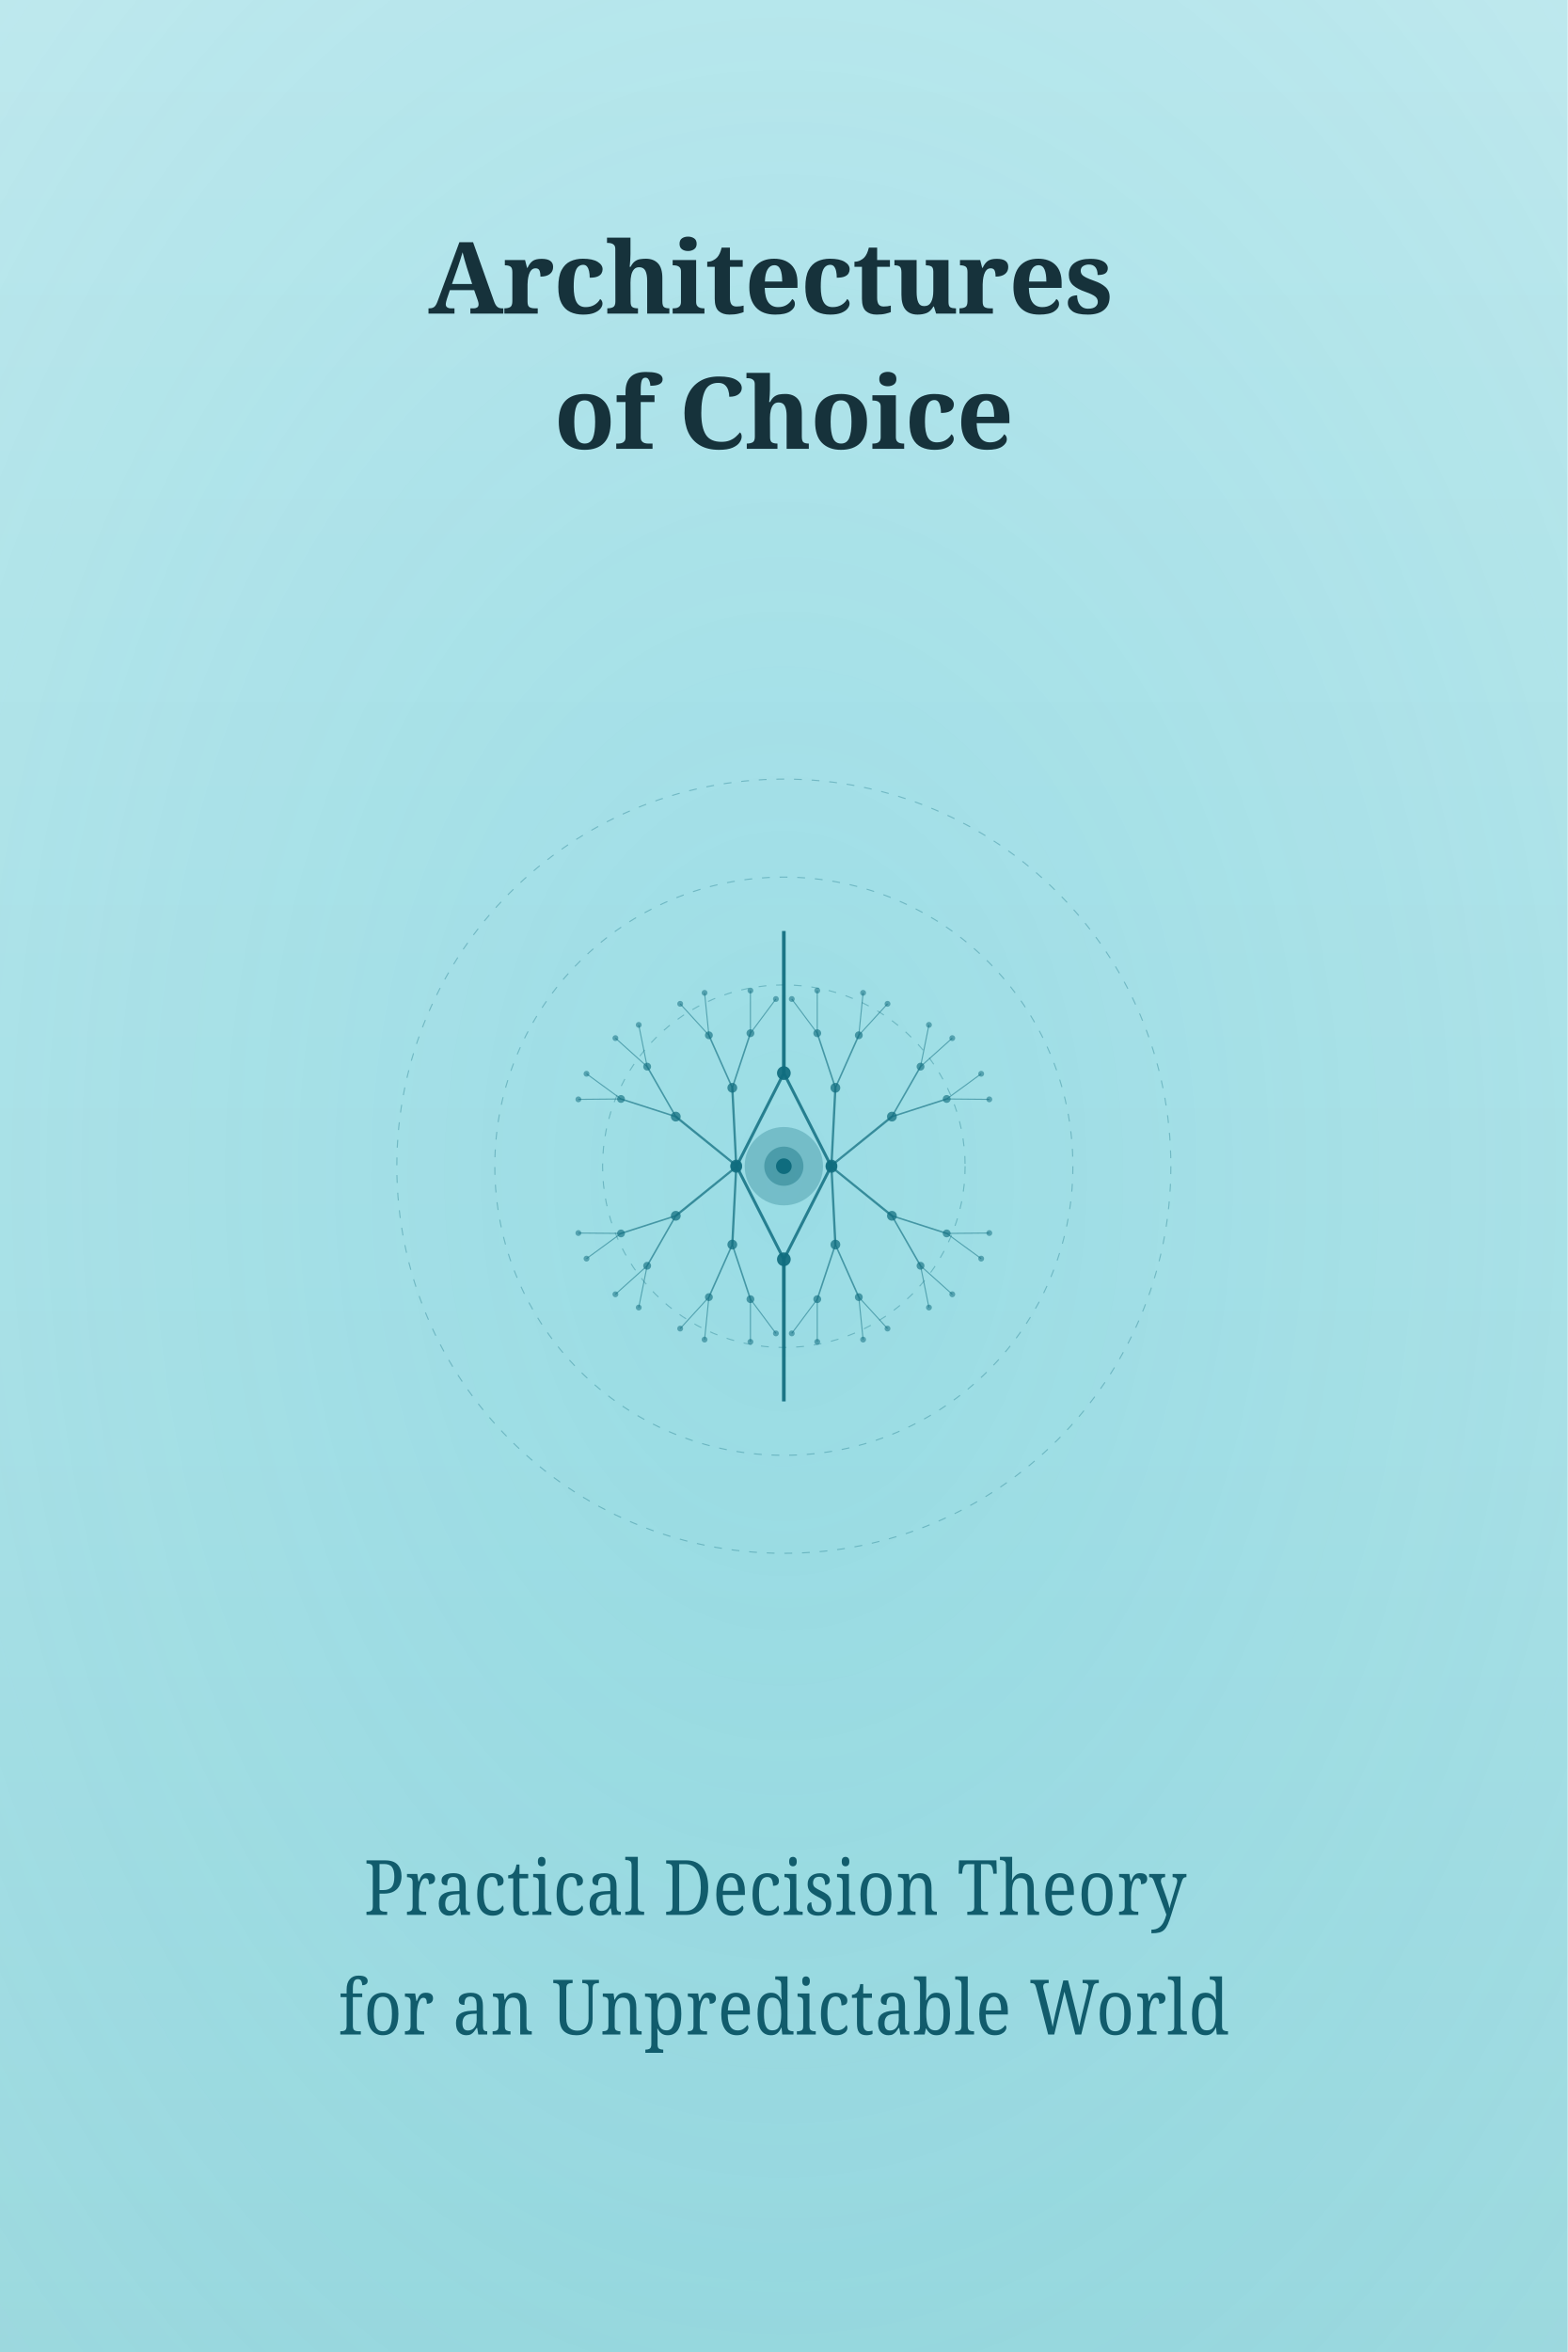
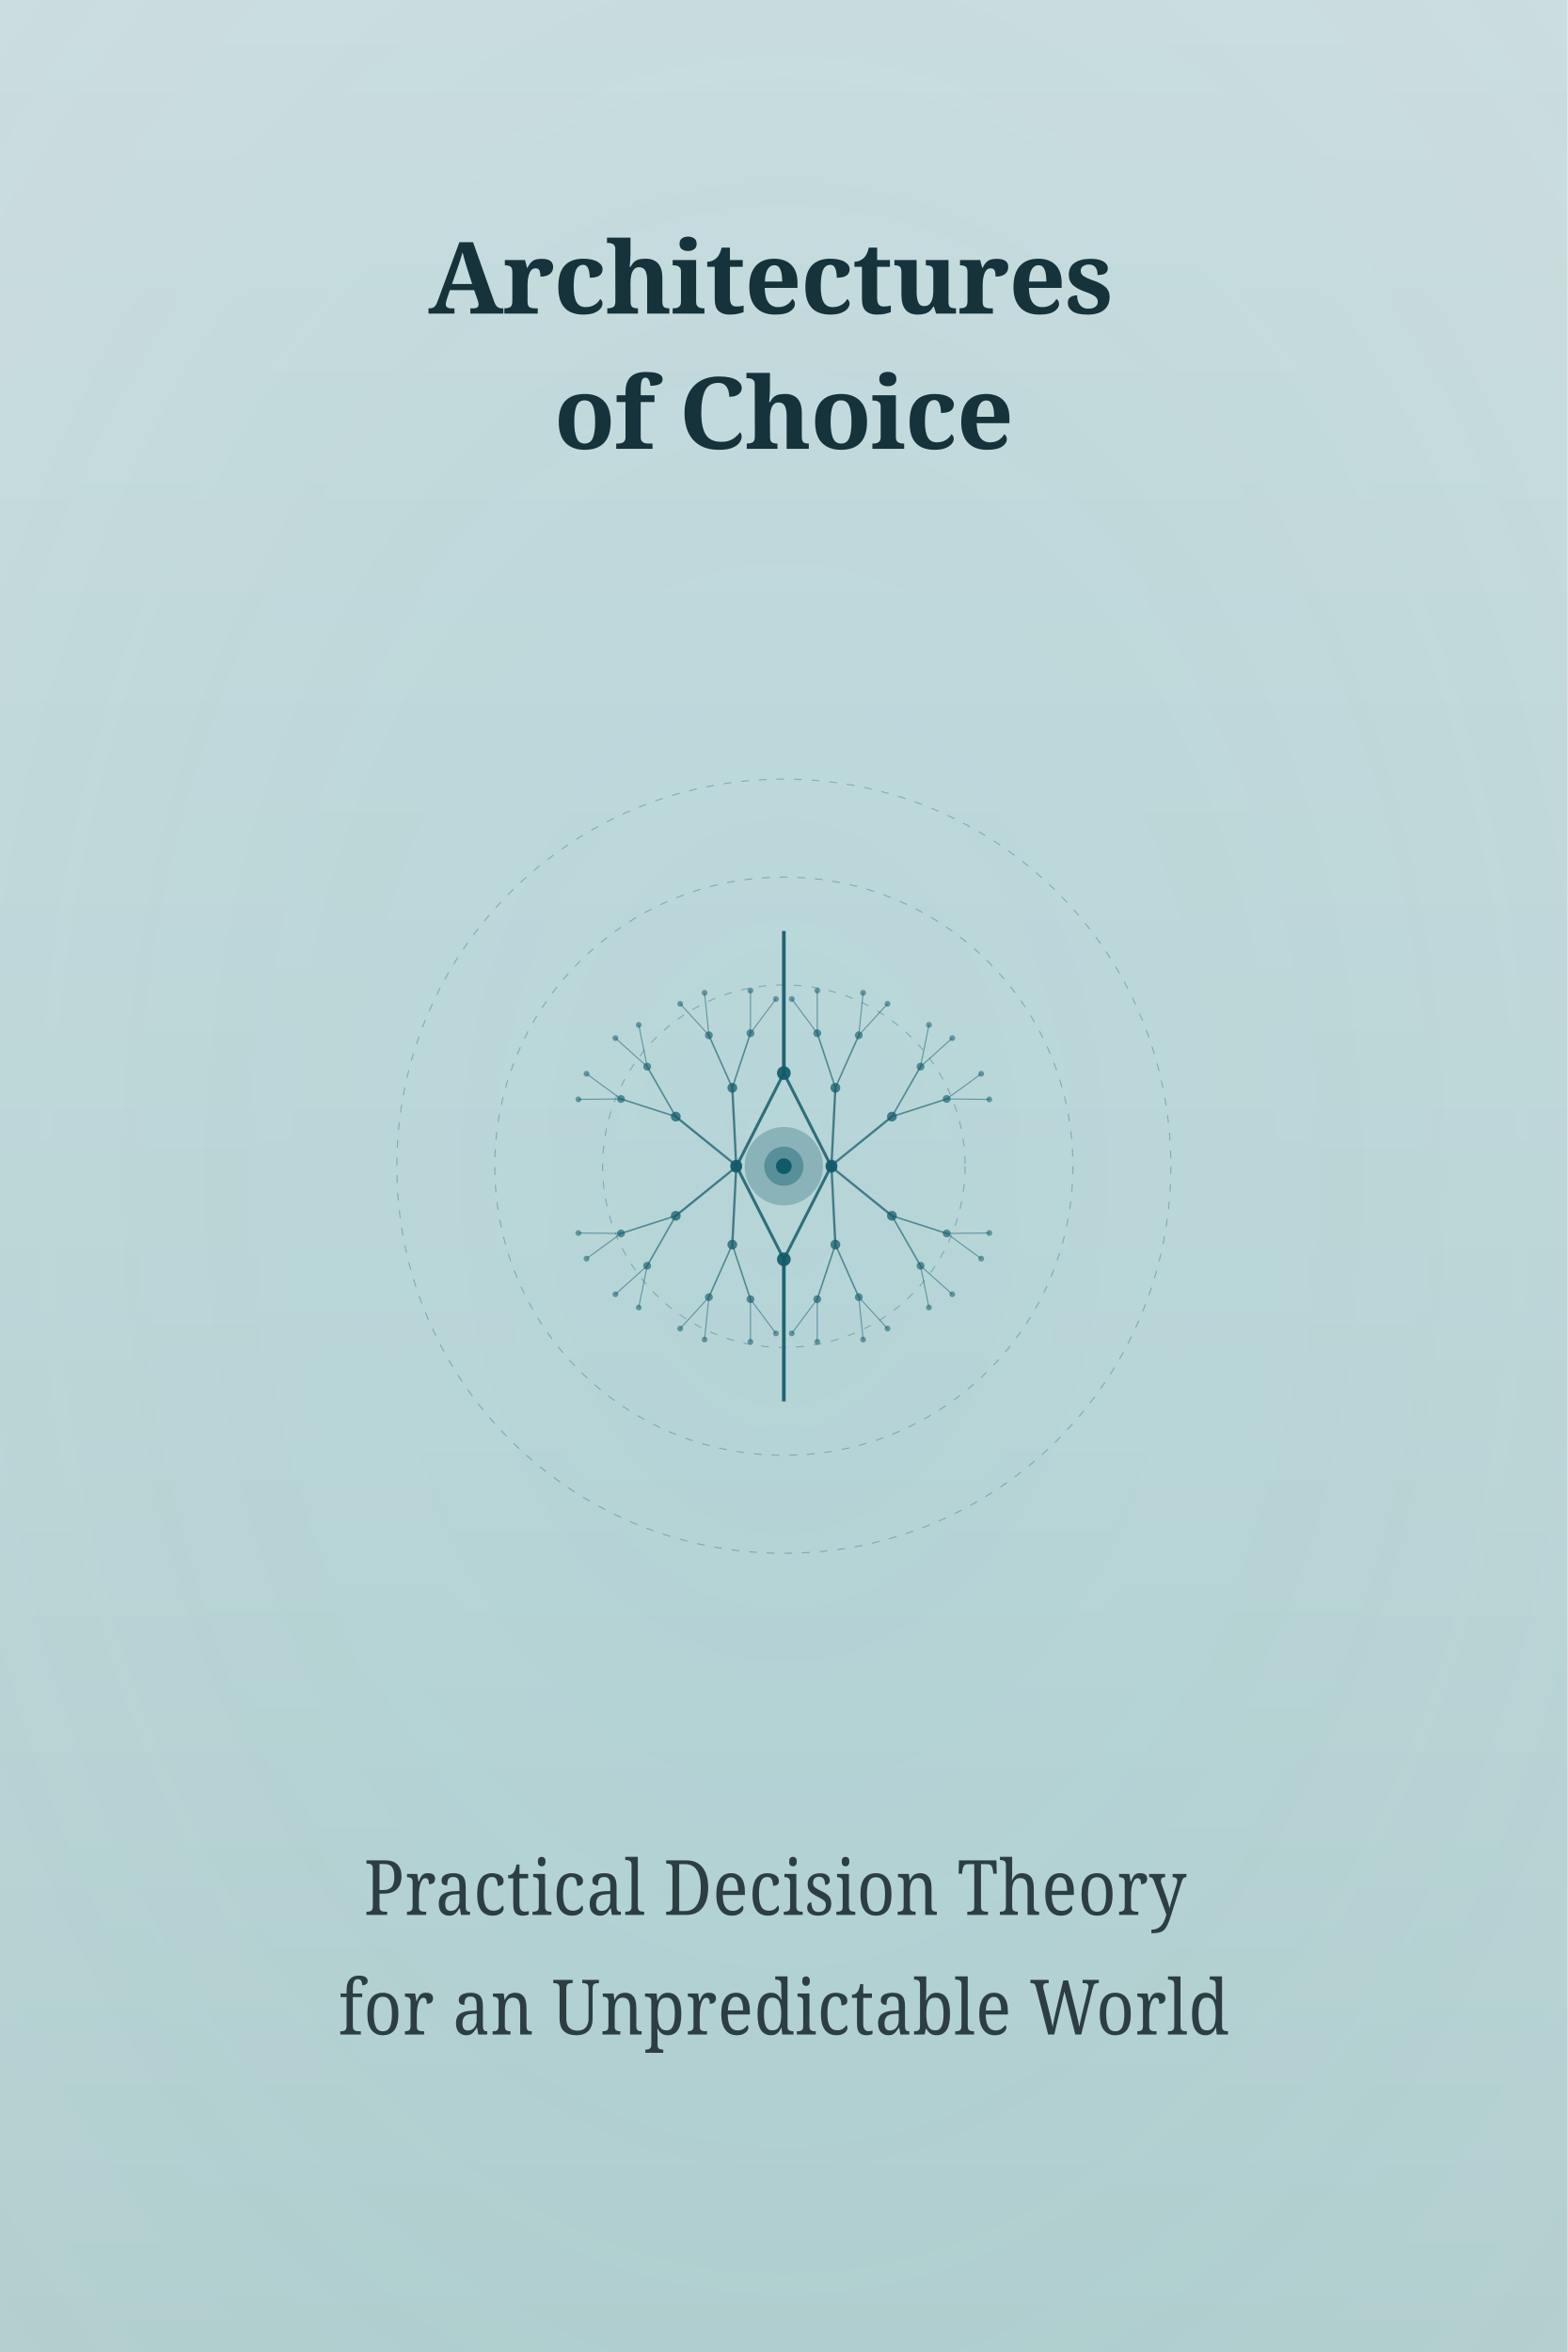
<svg xmlns="http://www.w3.org/2000/svg" viewBox="0 0 1600 2400" width="100%" height="100%">
  <defs>
    <linearGradient id="bg-architectures-of-choice" x1="0%" y1="0%" x2="0%" y2="100%">
-       <stop offset="0%" stop-color="#c5eaee" />
-       <stop offset="60%" stop-color="#b4e3e7" />
-       <stop offset="100%" stop-color="#a2dadf" />
+       <stop offset="0%" stop-color="#cddddf" />
+       <stop offset="60%" stop-color="#c0d6d7" />
+       <stop offset="100%" stop-color="#b4cfcf" />
    </linearGradient>
    <radialGradient id="halo-architectures-of-choice" cx="50%" cy="50%" r="75%">
-       <stop offset="0%" stop-color="#06b6d4" stop-opacity="0.16" />
-       <stop offset="55%" stop-color="#06b6d4" stop-opacity="0.09" />
-       <stop offset="100%" stop-color="#06b6d4" stop-opacity="0.03" />
+       <stop offset="0%" stop-color="#06b6d4" stop-opacity="0.06" />
+       <stop offset="55%" stop-color="#06b6d4" stop-opacity="0.03" />
+       <stop offset="100%" stop-color="#06b6d4" stop-opacity="0.00" />
    </radialGradient>
  </defs>
  <rect width="1600" height="2400" fill="url(#bg-architectures-of-choice)" />
  <rect width="1600" height="2400" fill="url(#halo-architectures-of-choice)" />
  <g text-anchor="middle">
    <text x="800" y="320" font-family="'Literata', Georgia, serif" font-size="102" font-weight="700" letter-spacing="-0.01em" fill="#16323b">
      <tspan x="800" dy="0">Architectures</tspan>
      <tspan x="800" dy="138">of Choice</tspan>
    </text>
  </g>
  <g class="emblem-choice" transform="translate(0, -210)">
-     <circle cx="800" cy="1400" r="185" stroke="#0f6c7e" stroke-width="1.1" stroke-dasharray="8,10" fill="none" opacity="0.34" />
-     <circle cx="800" cy="1400" r="295" stroke="#0f6c7e" stroke-width="1.1" stroke-dasharray="8,10" fill="none" opacity="0.34" />
-     <circle cx="800" cy="1400" r="395" stroke="#0f6c7e" stroke-width="1.1" stroke-dasharray="8,10" fill="none" opacity="0.34" />
-     <line x1="800.0" y1="1640.0" x2="800.0" y2="1495.0" stroke="#0f6c7e" stroke-width="3.7" opacity="0.92" />
-     <circle cx="800.0" cy="1495.0" r="7.0" fill="#0f6c7e" opacity="0.92" />
-     <line x1="800.0" y1="1495.0" x2="751.4" y2="1399.3" stroke="#0f6c7e" stroke-width="3.0" opacity="0.83" />
-     <circle cx="751.4" cy="1399.3" r="6.0" fill="#0f6c7e" opacity="0.83" />
-     <line x1="751.4" y1="1399.3" x2="689.7" y2="1349.4" stroke="#0f6c7e" stroke-width="2.3" opacity="0.72" />
-     <circle cx="689.7" cy="1349.4" r="5.0" fill="#0f6c7e" opacity="0.72" />
-     <line x1="689.7" y1="1349.4" x2="633.8" y2="1331.4" stroke="#0f6c7e" stroke-width="1.6" opacity="0.62" />
-     <circle cx="633.8" cy="1331.4" r="4.0" fill="#0f6c7e" opacity="0.62" />
-     <line x1="633.8" y1="1331.4" x2="590.3" y2="1331.8" stroke="#0f6c7e" stroke-width="1.1" opacity="0.52" />
-     <circle cx="590.3" cy="1331.8" r="3.0" fill="#0f6c7e" opacity="0.52" />
-     <line x1="633.8" y1="1331.4" x2="598.6" y2="1305.7" stroke="#0f6c7e" stroke-width="1.1" opacity="0.52" />
-     <circle cx="598.6" cy="1305.7" r="3.0" fill="#0f6c7e" opacity="0.52" />
-     <line x1="689.7" y1="1349.4" x2="660.5" y2="1298.4" stroke="#0f6c7e" stroke-width="1.6" opacity="0.62" />
-     <circle cx="660.5" cy="1298.4" r="4.0" fill="#0f6c7e" opacity="0.62" />
-     <line x1="660.5" y1="1298.4" x2="628.1" y2="1269.3" stroke="#0f6c7e" stroke-width="1.1" opacity="0.52" />
-     <circle cx="628.1" cy="1269.3" r="3.0" fill="#0f6c7e" opacity="0.52" />
-     <line x1="660.5" y1="1298.4" x2="651.9" y2="1255.8" stroke="#0f6c7e" stroke-width="1.1" opacity="0.52" />
-     <circle cx="651.9" cy="1255.8" r="3.0" fill="#0f6c7e" opacity="0.52" />
-     <line x1="751.4" y1="1399.3" x2="747.4" y2="1320.0" stroke="#0f6c7e" stroke-width="2.3" opacity="0.72" />
-     <circle cx="747.4" cy="1320.0" r="5.0" fill="#0f6c7e" opacity="0.72" />
-     <line x1="747.4" y1="1320.0" x2="723.5" y2="1266.4" stroke="#0f6c7e" stroke-width="1.6" opacity="0.62" />
-     <circle cx="723.5" cy="1266.4" r="4.0" fill="#0f6c7e" opacity="0.62" />
-     <line x1="723.5" y1="1266.4" x2="694.2" y2="1234.3" stroke="#0f6c7e" stroke-width="1.1" opacity="0.52" />
-     <circle cx="694.2" cy="1234.3" r="3.0" fill="#0f6c7e" opacity="0.52" />
-     <line x1="723.5" y1="1266.4" x2="719.1" y2="1223.1" stroke="#0f6c7e" stroke-width="1.1" opacity="0.52" />
-     <circle cx="719.1" cy="1223.1" r="3.0" fill="#0f6c7e" opacity="0.52" />
-     <line x1="747.4" y1="1320.0" x2="765.9" y2="1264.3" stroke="#0f6c7e" stroke-width="1.6" opacity="0.62" />
-     <circle cx="765.9" cy="1264.3" r="4.0" fill="#0f6c7e" opacity="0.62" />
-     <line x1="765.9" y1="1264.3" x2="765.9" y2="1220.8" stroke="#0f6c7e" stroke-width="1.1" opacity="0.52" />
-     <circle cx="765.9" cy="1220.8" r="3.0" fill="#0f6c7e" opacity="0.52" />
-     <line x1="765.9" y1="1264.3" x2="791.9" y2="1229.4" stroke="#0f6c7e" stroke-width="1.1" opacity="0.52" />
-     <circle cx="791.9" cy="1229.4" r="3.0" fill="#0f6c7e" opacity="0.52" />
-     <line x1="800.0" y1="1495.0" x2="848.6" y2="1399.3" stroke="#0f6c7e" stroke-width="3.0" opacity="0.83" />
-     <circle cx="848.6" cy="1399.3" r="6.0" fill="#0f6c7e" opacity="0.83" />
-     <line x1="848.6" y1="1399.3" x2="852.6" y2="1320.0" stroke="#0f6c7e" stroke-width="2.3" opacity="0.72" />
-     <circle cx="852.6" cy="1320.0" r="5.0" fill="#0f6c7e" opacity="0.72" />
-     <line x1="852.6" y1="1320.0" x2="834.1" y2="1264.3" stroke="#0f6c7e" stroke-width="1.6" opacity="0.62" />
-     <circle cx="834.1" cy="1264.3" r="4.0" fill="#0f6c7e" opacity="0.62" />
-     <line x1="834.1" y1="1264.3" x2="808.1" y2="1229.4" stroke="#0f6c7e" stroke-width="1.1" opacity="0.52" />
-     <circle cx="808.1" cy="1229.4" r="3.0" fill="#0f6c7e" opacity="0.52" />
-     <line x1="834.1" y1="1264.3" x2="834.1" y2="1220.8" stroke="#0f6c7e" stroke-width="1.1" opacity="0.52" />
-     <circle cx="834.1" cy="1220.8" r="3.0" fill="#0f6c7e" opacity="0.52" />
-     <line x1="852.6" y1="1320.0" x2="876.5" y2="1266.4" stroke="#0f6c7e" stroke-width="1.6" opacity="0.62" />
-     <circle cx="876.5" cy="1266.4" r="4.0" fill="#0f6c7e" opacity="0.62" />
-     <line x1="876.5" y1="1266.4" x2="880.9" y2="1223.1" stroke="#0f6c7e" stroke-width="1.1" opacity="0.52" />
-     <circle cx="880.9" cy="1223.1" r="3.0" fill="#0f6c7e" opacity="0.52" />
-     <line x1="876.5" y1="1266.4" x2="905.8" y2="1234.3" stroke="#0f6c7e" stroke-width="1.1" opacity="0.52" />
-     <circle cx="905.8" cy="1234.3" r="3.0" fill="#0f6c7e" opacity="0.52" />
-     <line x1="848.6" y1="1399.3" x2="910.3" y2="1349.4" stroke="#0f6c7e" stroke-width="2.3" opacity="0.72" />
-     <circle cx="910.3" cy="1349.4" r="5.0" fill="#0f6c7e" opacity="0.72" />
-     <line x1="910.3" y1="1349.4" x2="939.5" y2="1298.4" stroke="#0f6c7e" stroke-width="1.6" opacity="0.62" />
-     <circle cx="939.5" cy="1298.4" r="4.0" fill="#0f6c7e" opacity="0.62" />
-     <line x1="939.5" y1="1298.4" x2="948.1" y2="1255.8" stroke="#0f6c7e" stroke-width="1.1" opacity="0.52" />
-     <circle cx="948.1" cy="1255.8" r="3.0" fill="#0f6c7e" opacity="0.52" />
-     <line x1="939.5" y1="1298.4" x2="971.9" y2="1269.3" stroke="#0f6c7e" stroke-width="1.1" opacity="0.52" />
-     <circle cx="971.9" cy="1269.3" r="3.0" fill="#0f6c7e" opacity="0.52" />
-     <line x1="910.3" y1="1349.4" x2="966.2" y2="1331.4" stroke="#0f6c7e" stroke-width="1.6" opacity="0.62" />
-     <circle cx="966.2" cy="1331.4" r="4.0" fill="#0f6c7e" opacity="0.62" />
-     <line x1="966.2" y1="1331.4" x2="1001.4" y2="1305.7" stroke="#0f6c7e" stroke-width="1.1" opacity="0.52" />
-     <circle cx="1001.4" cy="1305.7" r="3.0" fill="#0f6c7e" opacity="0.52" />
-     <line x1="966.2" y1="1331.4" x2="1009.7" y2="1331.8" stroke="#0f6c7e" stroke-width="1.1" opacity="0.52" />
-     <circle cx="1009.7" cy="1331.8" r="3.0" fill="#0f6c7e" opacity="0.52" />
-     <line x1="800.0" y1="1160.0" x2="800.0" y2="1305.0" stroke="#0f6c7e" stroke-width="3.7" opacity="0.92" />
-     <circle cx="800.0" cy="1305.0" r="7.0" fill="#0f6c7e" opacity="0.92" />
-     <line x1="800.0" y1="1305.0" x2="848.6" y2="1400.7" stroke="#0f6c7e" stroke-width="3.0" opacity="0.83" />
-     <circle cx="848.6" cy="1400.7" r="6.0" fill="#0f6c7e" opacity="0.83" />
-     <line x1="848.6" y1="1400.7" x2="910.3" y2="1450.6" stroke="#0f6c7e" stroke-width="2.3" opacity="0.72" />
-     <circle cx="910.3" cy="1450.6" r="5.0" fill="#0f6c7e" opacity="0.72" />
-     <line x1="910.3" y1="1450.6" x2="966.2" y2="1468.6" stroke="#0f6c7e" stroke-width="1.6" opacity="0.62" />
-     <circle cx="966.2" cy="1468.6" r="4.0" fill="#0f6c7e" opacity="0.62" />
-     <line x1="966.2" y1="1468.6" x2="1009.7" y2="1468.2" stroke="#0f6c7e" stroke-width="1.1" opacity="0.52" />
-     <circle cx="1009.7" cy="1468.2" r="3.0" fill="#0f6c7e" opacity="0.52" />
-     <line x1="966.2" y1="1468.6" x2="1001.4" y2="1494.3" stroke="#0f6c7e" stroke-width="1.1" opacity="0.52" />
-     <circle cx="1001.4" cy="1494.3" r="3.0" fill="#0f6c7e" opacity="0.52" />
-     <line x1="910.3" y1="1450.6" x2="939.5" y2="1501.6" stroke="#0f6c7e" stroke-width="1.6" opacity="0.62" />
-     <circle cx="939.5" cy="1501.6" r="4.0" fill="#0f6c7e" opacity="0.62" />
-     <line x1="939.5" y1="1501.6" x2="971.9" y2="1530.7" stroke="#0f6c7e" stroke-width="1.1" opacity="0.52" />
-     <circle cx="971.9" cy="1530.7" r="3.0" fill="#0f6c7e" opacity="0.52" />
-     <line x1="939.5" y1="1501.6" x2="948.1" y2="1544.2" stroke="#0f6c7e" stroke-width="1.1" opacity="0.52" />
-     <circle cx="948.1" cy="1544.2" r="3.0" fill="#0f6c7e" opacity="0.52" />
-     <line x1="848.6" y1="1400.7" x2="852.6" y2="1480.0" stroke="#0f6c7e" stroke-width="2.3" opacity="0.72" />
-     <circle cx="852.6" cy="1480.0" r="5.0" fill="#0f6c7e" opacity="0.72" />
-     <line x1="852.6" y1="1480.0" x2="876.5" y2="1533.6" stroke="#0f6c7e" stroke-width="1.6" opacity="0.62" />
-     <circle cx="876.5" cy="1533.6" r="4.0" fill="#0f6c7e" opacity="0.62" />
-     <line x1="876.5" y1="1533.6" x2="905.8" y2="1565.7" stroke="#0f6c7e" stroke-width="1.1" opacity="0.52" />
-     <circle cx="905.8" cy="1565.7" r="3.0" fill="#0f6c7e" opacity="0.52" />
-     <line x1="876.5" y1="1533.6" x2="880.9" y2="1576.9" stroke="#0f6c7e" stroke-width="1.1" opacity="0.52" />
-     <circle cx="880.9" cy="1576.9" r="3.0" fill="#0f6c7e" opacity="0.52" />
-     <line x1="852.6" y1="1480.0" x2="834.1" y2="1535.7" stroke="#0f6c7e" stroke-width="1.6" opacity="0.62" />
-     <circle cx="834.1" cy="1535.7" r="4.0" fill="#0f6c7e" opacity="0.62" />
-     <line x1="834.1" y1="1535.7" x2="834.1" y2="1579.2" stroke="#0f6c7e" stroke-width="1.1" opacity="0.52" />
-     <circle cx="834.1" cy="1579.2" r="3.0" fill="#0f6c7e" opacity="0.52" />
-     <line x1="834.1" y1="1535.7" x2="808.1" y2="1570.6" stroke="#0f6c7e" stroke-width="1.1" opacity="0.52" />
-     <circle cx="808.1" cy="1570.6" r="3.0" fill="#0f6c7e" opacity="0.52" />
-     <line x1="800.0" y1="1305.0" x2="751.4" y2="1400.7" stroke="#0f6c7e" stroke-width="3.0" opacity="0.83" />
-     <circle cx="751.4" cy="1400.7" r="6.0" fill="#0f6c7e" opacity="0.83" />
-     <line x1="751.4" y1="1400.7" x2="747.4" y2="1480.0" stroke="#0f6c7e" stroke-width="2.3" opacity="0.72" />
-     <circle cx="747.4" cy="1480.0" r="5.0" fill="#0f6c7e" opacity="0.72" />
-     <line x1="747.4" y1="1480.0" x2="765.9" y2="1535.7" stroke="#0f6c7e" stroke-width="1.6" opacity="0.62" />
-     <circle cx="765.9" cy="1535.7" r="4.0" fill="#0f6c7e" opacity="0.62" />
-     <line x1="765.9" y1="1535.7" x2="791.9" y2="1570.6" stroke="#0f6c7e" stroke-width="1.1" opacity="0.52" />
-     <circle cx="791.9" cy="1570.6" r="3.0" fill="#0f6c7e" opacity="0.52" />
-     <line x1="765.9" y1="1535.7" x2="765.9" y2="1579.2" stroke="#0f6c7e" stroke-width="1.1" opacity="0.52" />
-     <circle cx="765.9" cy="1579.2" r="3.0" fill="#0f6c7e" opacity="0.52" />
-     <line x1="747.4" y1="1480.0" x2="723.5" y2="1533.6" stroke="#0f6c7e" stroke-width="1.6" opacity="0.62" />
-     <circle cx="723.5" cy="1533.6" r="4.0" fill="#0f6c7e" opacity="0.62" />
-     <line x1="723.5" y1="1533.6" x2="719.1" y2="1576.9" stroke="#0f6c7e" stroke-width="1.1" opacity="0.52" />
-     <circle cx="719.1" cy="1576.9" r="3.0" fill="#0f6c7e" opacity="0.52" />
-     <line x1="723.5" y1="1533.6" x2="694.2" y2="1565.7" stroke="#0f6c7e" stroke-width="1.1" opacity="0.52" />
-     <circle cx="694.2" cy="1565.7" r="3.0" fill="#0f6c7e" opacity="0.52" />
-     <line x1="751.4" y1="1400.7" x2="689.7" y2="1450.6" stroke="#0f6c7e" stroke-width="2.3" opacity="0.72" />
-     <circle cx="689.7" cy="1450.6" r="5.0" fill="#0f6c7e" opacity="0.72" />
-     <line x1="689.7" y1="1450.6" x2="660.5" y2="1501.6" stroke="#0f6c7e" stroke-width="1.6" opacity="0.62" />
-     <circle cx="660.5" cy="1501.6" r="4.0" fill="#0f6c7e" opacity="0.62" />
-     <line x1="660.5" y1="1501.6" x2="651.9" y2="1544.2" stroke="#0f6c7e" stroke-width="1.1" opacity="0.52" />
-     <circle cx="651.9" cy="1544.2" r="3.0" fill="#0f6c7e" opacity="0.52" />
-     <line x1="660.5" y1="1501.6" x2="628.1" y2="1530.7" stroke="#0f6c7e" stroke-width="1.1" opacity="0.52" />
-     <circle cx="628.1" cy="1530.7" r="3.0" fill="#0f6c7e" opacity="0.52" />
-     <line x1="689.7" y1="1450.6" x2="633.8" y2="1468.6" stroke="#0f6c7e" stroke-width="1.6" opacity="0.62" />
-     <circle cx="633.8" cy="1468.6" r="4.0" fill="#0f6c7e" opacity="0.62" />
-     <line x1="633.8" y1="1468.6" x2="598.6" y2="1494.3" stroke="#0f6c7e" stroke-width="1.1" opacity="0.52" />
-     <circle cx="598.6" cy="1494.3" r="3.0" fill="#0f6c7e" opacity="0.52" />
-     <line x1="633.8" y1="1468.6" x2="590.3" y2="1468.2" stroke="#0f6c7e" stroke-width="1.1" opacity="0.52" />
-     <circle cx="590.3" cy="1468.2" r="3.0" fill="#0f6c7e" opacity="0.52" />
-     <circle cx="800" cy="1400" r="40" fill="#0f6c7e" opacity="0.28" />
-     <circle cx="800" cy="1400" r="20" fill="#0f6c7e" opacity="0.41" />
-     <circle cx="800" cy="1400" r="8" fill="#0f6c7e" />
+     <circle cx="800" cy="1400" r="185" stroke="#115a69" stroke-width="1.1" stroke-dasharray="8,10" fill="none" opacity="0.34" />
+     <circle cx="800" cy="1400" r="295" stroke="#115a69" stroke-width="1.1" stroke-dasharray="8,10" fill="none" opacity="0.34" />
+     <circle cx="800" cy="1400" r="395" stroke="#115a69" stroke-width="1.1" stroke-dasharray="8,10" fill="none" opacity="0.34" />
+     <line x1="800.0" y1="1640.0" x2="800.0" y2="1495.0" stroke="#115a69" stroke-width="3.7" opacity="0.92" />
+     <circle cx="800.0" cy="1495.0" r="7.0" fill="#115a69" opacity="0.92" />
+     <line x1="800.0" y1="1495.0" x2="751.4" y2="1399.3" stroke="#115a69" stroke-width="3.0" opacity="0.83" />
+     <circle cx="751.4" cy="1399.3" r="6.0" fill="#115a69" opacity="0.83" />
+     <line x1="751.4" y1="1399.3" x2="689.7" y2="1349.4" stroke="#115a69" stroke-width="2.3" opacity="0.72" />
+     <circle cx="689.7" cy="1349.4" r="5.0" fill="#115a69" opacity="0.72" />
+     <line x1="689.7" y1="1349.4" x2="633.8" y2="1331.4" stroke="#115a69" stroke-width="1.6" opacity="0.62" />
+     <circle cx="633.8" cy="1331.4" r="4.0" fill="#115a69" opacity="0.62" />
+     <line x1="633.8" y1="1331.4" x2="590.3" y2="1331.8" stroke="#115a69" stroke-width="1.1" opacity="0.52" />
+     <circle cx="590.3" cy="1331.8" r="3.0" fill="#115a69" opacity="0.52" />
+     <line x1="633.8" y1="1331.4" x2="598.6" y2="1305.7" stroke="#115a69" stroke-width="1.1" opacity="0.52" />
+     <circle cx="598.6" cy="1305.7" r="3.0" fill="#115a69" opacity="0.52" />
+     <line x1="689.7" y1="1349.4" x2="660.5" y2="1298.4" stroke="#115a69" stroke-width="1.6" opacity="0.62" />
+     <circle cx="660.5" cy="1298.4" r="4.0" fill="#115a69" opacity="0.62" />
+     <line x1="660.5" y1="1298.4" x2="628.1" y2="1269.3" stroke="#115a69" stroke-width="1.1" opacity="0.52" />
+     <circle cx="628.1" cy="1269.3" r="3.0" fill="#115a69" opacity="0.52" />
+     <line x1="660.5" y1="1298.4" x2="651.9" y2="1255.8" stroke="#115a69" stroke-width="1.1" opacity="0.52" />
+     <circle cx="651.9" cy="1255.8" r="3.0" fill="#115a69" opacity="0.52" />
+     <line x1="751.4" y1="1399.3" x2="747.4" y2="1320.0" stroke="#115a69" stroke-width="2.3" opacity="0.72" />
+     <circle cx="747.4" cy="1320.0" r="5.0" fill="#115a69" opacity="0.72" />
+     <line x1="747.4" y1="1320.0" x2="723.5" y2="1266.4" stroke="#115a69" stroke-width="1.6" opacity="0.62" />
+     <circle cx="723.5" cy="1266.4" r="4.0" fill="#115a69" opacity="0.62" />
+     <line x1="723.5" y1="1266.4" x2="694.2" y2="1234.3" stroke="#115a69" stroke-width="1.1" opacity="0.52" />
+     <circle cx="694.2" cy="1234.3" r="3.0" fill="#115a69" opacity="0.52" />
+     <line x1="723.5" y1="1266.4" x2="719.1" y2="1223.1" stroke="#115a69" stroke-width="1.1" opacity="0.52" />
+     <circle cx="719.1" cy="1223.1" r="3.0" fill="#115a69" opacity="0.52" />
+     <line x1="747.4" y1="1320.0" x2="765.9" y2="1264.3" stroke="#115a69" stroke-width="1.6" opacity="0.62" />
+     <circle cx="765.9" cy="1264.3" r="4.0" fill="#115a69" opacity="0.62" />
+     <line x1="765.9" y1="1264.3" x2="765.9" y2="1220.8" stroke="#115a69" stroke-width="1.1" opacity="0.52" />
+     <circle cx="765.9" cy="1220.8" r="3.0" fill="#115a69" opacity="0.52" />
+     <line x1="765.9" y1="1264.3" x2="791.9" y2="1229.4" stroke="#115a69" stroke-width="1.1" opacity="0.52" />
+     <circle cx="791.9" cy="1229.4" r="3.0" fill="#115a69" opacity="0.52" />
+     <line x1="800.0" y1="1495.0" x2="848.6" y2="1399.3" stroke="#115a69" stroke-width="3.0" opacity="0.83" />
+     <circle cx="848.6" cy="1399.3" r="6.0" fill="#115a69" opacity="0.83" />
+     <line x1="848.6" y1="1399.3" x2="852.6" y2="1320.0" stroke="#115a69" stroke-width="2.3" opacity="0.72" />
+     <circle cx="852.6" cy="1320.0" r="5.0" fill="#115a69" opacity="0.72" />
+     <line x1="852.6" y1="1320.0" x2="834.1" y2="1264.3" stroke="#115a69" stroke-width="1.6" opacity="0.62" />
+     <circle cx="834.1" cy="1264.3" r="4.0" fill="#115a69" opacity="0.62" />
+     <line x1="834.1" y1="1264.3" x2="808.1" y2="1229.4" stroke="#115a69" stroke-width="1.1" opacity="0.52" />
+     <circle cx="808.1" cy="1229.4" r="3.0" fill="#115a69" opacity="0.52" />
+     <line x1="834.1" y1="1264.3" x2="834.1" y2="1220.8" stroke="#115a69" stroke-width="1.1" opacity="0.52" />
+     <circle cx="834.1" cy="1220.8" r="3.0" fill="#115a69" opacity="0.52" />
+     <line x1="852.6" y1="1320.0" x2="876.5" y2="1266.4" stroke="#115a69" stroke-width="1.6" opacity="0.62" />
+     <circle cx="876.5" cy="1266.4" r="4.0" fill="#115a69" opacity="0.62" />
+     <line x1="876.5" y1="1266.4" x2="880.9" y2="1223.1" stroke="#115a69" stroke-width="1.1" opacity="0.52" />
+     <circle cx="880.9" cy="1223.1" r="3.0" fill="#115a69" opacity="0.52" />
+     <line x1="876.5" y1="1266.4" x2="905.8" y2="1234.3" stroke="#115a69" stroke-width="1.1" opacity="0.52" />
+     <circle cx="905.8" cy="1234.3" r="3.0" fill="#115a69" opacity="0.52" />
+     <line x1="848.6" y1="1399.3" x2="910.3" y2="1349.4" stroke="#115a69" stroke-width="2.3" opacity="0.72" />
+     <circle cx="910.3" cy="1349.4" r="5.0" fill="#115a69" opacity="0.72" />
+     <line x1="910.3" y1="1349.4" x2="939.5" y2="1298.4" stroke="#115a69" stroke-width="1.6" opacity="0.62" />
+     <circle cx="939.5" cy="1298.4" r="4.0" fill="#115a69" opacity="0.62" />
+     <line x1="939.5" y1="1298.4" x2="948.1" y2="1255.8" stroke="#115a69" stroke-width="1.1" opacity="0.52" />
+     <circle cx="948.1" cy="1255.8" r="3.0" fill="#115a69" opacity="0.52" />
+     <line x1="939.5" y1="1298.4" x2="971.9" y2="1269.3" stroke="#115a69" stroke-width="1.1" opacity="0.52" />
+     <circle cx="971.9" cy="1269.3" r="3.0" fill="#115a69" opacity="0.52" />
+     <line x1="910.3" y1="1349.4" x2="966.2" y2="1331.4" stroke="#115a69" stroke-width="1.6" opacity="0.62" />
+     <circle cx="966.2" cy="1331.4" r="4.0" fill="#115a69" opacity="0.62" />
+     <line x1="966.2" y1="1331.4" x2="1001.4" y2="1305.7" stroke="#115a69" stroke-width="1.1" opacity="0.52" />
+     <circle cx="1001.4" cy="1305.7" r="3.0" fill="#115a69" opacity="0.52" />
+     <line x1="966.2" y1="1331.4" x2="1009.7" y2="1331.8" stroke="#115a69" stroke-width="1.1" opacity="0.52" />
+     <circle cx="1009.7" cy="1331.8" r="3.0" fill="#115a69" opacity="0.52" />
+     <line x1="800.0" y1="1160.0" x2="800.0" y2="1305.0" stroke="#115a69" stroke-width="3.7" opacity="0.92" />
+     <circle cx="800.0" cy="1305.0" r="7.0" fill="#115a69" opacity="0.92" />
+     <line x1="800.0" y1="1305.0" x2="848.6" y2="1400.7" stroke="#115a69" stroke-width="3.0" opacity="0.83" />
+     <circle cx="848.6" cy="1400.7" r="6.0" fill="#115a69" opacity="0.83" />
+     <line x1="848.6" y1="1400.7" x2="910.3" y2="1450.6" stroke="#115a69" stroke-width="2.3" opacity="0.72" />
+     <circle cx="910.3" cy="1450.6" r="5.0" fill="#115a69" opacity="0.72" />
+     <line x1="910.3" y1="1450.6" x2="966.2" y2="1468.6" stroke="#115a69" stroke-width="1.6" opacity="0.62" />
+     <circle cx="966.2" cy="1468.6" r="4.0" fill="#115a69" opacity="0.62" />
+     <line x1="966.2" y1="1468.6" x2="1009.7" y2="1468.2" stroke="#115a69" stroke-width="1.1" opacity="0.52" />
+     <circle cx="1009.7" cy="1468.2" r="3.0" fill="#115a69" opacity="0.52" />
+     <line x1="966.2" y1="1468.6" x2="1001.4" y2="1494.3" stroke="#115a69" stroke-width="1.1" opacity="0.52" />
+     <circle cx="1001.4" cy="1494.3" r="3.0" fill="#115a69" opacity="0.52" />
+     <line x1="910.3" y1="1450.6" x2="939.5" y2="1501.6" stroke="#115a69" stroke-width="1.6" opacity="0.62" />
+     <circle cx="939.5" cy="1501.6" r="4.0" fill="#115a69" opacity="0.62" />
+     <line x1="939.5" y1="1501.6" x2="971.9" y2="1530.7" stroke="#115a69" stroke-width="1.1" opacity="0.52" />
+     <circle cx="971.9" cy="1530.7" r="3.0" fill="#115a69" opacity="0.52" />
+     <line x1="939.5" y1="1501.6" x2="948.1" y2="1544.2" stroke="#115a69" stroke-width="1.1" opacity="0.52" />
+     <circle cx="948.1" cy="1544.2" r="3.0" fill="#115a69" opacity="0.52" />
+     <line x1="848.6" y1="1400.7" x2="852.6" y2="1480.0" stroke="#115a69" stroke-width="2.3" opacity="0.72" />
+     <circle cx="852.6" cy="1480.0" r="5.0" fill="#115a69" opacity="0.72" />
+     <line x1="852.6" y1="1480.0" x2="876.5" y2="1533.6" stroke="#115a69" stroke-width="1.6" opacity="0.62" />
+     <circle cx="876.5" cy="1533.6" r="4.0" fill="#115a69" opacity="0.62" />
+     <line x1="876.5" y1="1533.6" x2="905.8" y2="1565.7" stroke="#115a69" stroke-width="1.1" opacity="0.52" />
+     <circle cx="905.8" cy="1565.7" r="3.0" fill="#115a69" opacity="0.52" />
+     <line x1="876.5" y1="1533.6" x2="880.9" y2="1576.9" stroke="#115a69" stroke-width="1.1" opacity="0.52" />
+     <circle cx="880.9" cy="1576.9" r="3.0" fill="#115a69" opacity="0.52" />
+     <line x1="852.6" y1="1480.0" x2="834.1" y2="1535.7" stroke="#115a69" stroke-width="1.6" opacity="0.62" />
+     <circle cx="834.1" cy="1535.7" r="4.0" fill="#115a69" opacity="0.62" />
+     <line x1="834.1" y1="1535.7" x2="834.1" y2="1579.2" stroke="#115a69" stroke-width="1.1" opacity="0.52" />
+     <circle cx="834.1" cy="1579.2" r="3.0" fill="#115a69" opacity="0.52" />
+     <line x1="834.1" y1="1535.7" x2="808.1" y2="1570.6" stroke="#115a69" stroke-width="1.1" opacity="0.52" />
+     <circle cx="808.1" cy="1570.6" r="3.0" fill="#115a69" opacity="0.52" />
+     <line x1="800.0" y1="1305.0" x2="751.4" y2="1400.7" stroke="#115a69" stroke-width="3.0" opacity="0.83" />
+     <circle cx="751.4" cy="1400.7" r="6.0" fill="#115a69" opacity="0.83" />
+     <line x1="751.4" y1="1400.7" x2="747.4" y2="1480.0" stroke="#115a69" stroke-width="2.3" opacity="0.72" />
+     <circle cx="747.4" cy="1480.0" r="5.0" fill="#115a69" opacity="0.72" />
+     <line x1="747.4" y1="1480.0" x2="765.9" y2="1535.7" stroke="#115a69" stroke-width="1.6" opacity="0.62" />
+     <circle cx="765.9" cy="1535.7" r="4.0" fill="#115a69" opacity="0.62" />
+     <line x1="765.9" y1="1535.7" x2="791.9" y2="1570.6" stroke="#115a69" stroke-width="1.1" opacity="0.52" />
+     <circle cx="791.9" cy="1570.6" r="3.0" fill="#115a69" opacity="0.52" />
+     <line x1="765.9" y1="1535.7" x2="765.9" y2="1579.2" stroke="#115a69" stroke-width="1.1" opacity="0.52" />
+     <circle cx="765.9" cy="1579.2" r="3.0" fill="#115a69" opacity="0.52" />
+     <line x1="747.4" y1="1480.0" x2="723.5" y2="1533.6" stroke="#115a69" stroke-width="1.6" opacity="0.62" />
+     <circle cx="723.5" cy="1533.6" r="4.0" fill="#115a69" opacity="0.62" />
+     <line x1="723.5" y1="1533.6" x2="719.1" y2="1576.9" stroke="#115a69" stroke-width="1.1" opacity="0.52" />
+     <circle cx="719.1" cy="1576.9" r="3.0" fill="#115a69" opacity="0.52" />
+     <line x1="723.5" y1="1533.6" x2="694.2" y2="1565.7" stroke="#115a69" stroke-width="1.1" opacity="0.52" />
+     <circle cx="694.2" cy="1565.7" r="3.0" fill="#115a69" opacity="0.52" />
+     <line x1="751.4" y1="1400.7" x2="689.7" y2="1450.6" stroke="#115a69" stroke-width="2.3" opacity="0.72" />
+     <circle cx="689.7" cy="1450.6" r="5.0" fill="#115a69" opacity="0.72" />
+     <line x1="689.7" y1="1450.6" x2="660.5" y2="1501.6" stroke="#115a69" stroke-width="1.6" opacity="0.62" />
+     <circle cx="660.5" cy="1501.6" r="4.0" fill="#115a69" opacity="0.62" />
+     <line x1="660.5" y1="1501.6" x2="651.9" y2="1544.2" stroke="#115a69" stroke-width="1.1" opacity="0.52" />
+     <circle cx="651.9" cy="1544.2" r="3.0" fill="#115a69" opacity="0.52" />
+     <line x1="660.5" y1="1501.6" x2="628.1" y2="1530.7" stroke="#115a69" stroke-width="1.1" opacity="0.52" />
+     <circle cx="628.1" cy="1530.7" r="3.0" fill="#115a69" opacity="0.52" />
+     <line x1="689.7" y1="1450.6" x2="633.8" y2="1468.6" stroke="#115a69" stroke-width="1.6" opacity="0.62" />
+     <circle cx="633.8" cy="1468.6" r="4.0" fill="#115a69" opacity="0.62" />
+     <line x1="633.8" y1="1468.6" x2="598.6" y2="1494.3" stroke="#115a69" stroke-width="1.1" opacity="0.52" />
+     <circle cx="598.6" cy="1494.3" r="3.0" fill="#115a69" opacity="0.52" />
+     <line x1="633.8" y1="1468.6" x2="590.3" y2="1468.2" stroke="#115a69" stroke-width="1.1" opacity="0.52" />
+     <circle cx="590.3" cy="1468.2" r="3.0" fill="#115a69" opacity="0.52" />
+     <circle cx="800" cy="1400" r="40" fill="#115a69" opacity="0.28" />
+     <circle cx="800" cy="1400" r="20" fill="#115a69" opacity="0.41" />
+     <circle cx="800" cy="1400" r="8" fill="#115a69" />
  </g>
  <g text-anchor="middle" transform="translate(800, 0) scale(0.87, 1) translate(-800, 0)">
-     <text x="800" y="1954" font-family="'Literata', Georgia, serif" font-size="78" font-weight="400" letter-spacing="0.01em" fill="#115c6c">
+     <text x="800" y="1954" font-family="'Literata', Georgia, serif" font-size="78" font-weight="400" letter-spacing="0.01em" fill="#2c3e41">
      <tspan x="800" dy="0">Practical Decision Theory</tspan>
      <tspan x="800" dy="122">for an Unpredictable World</tspan>
    </text>
  </g>
</svg>
